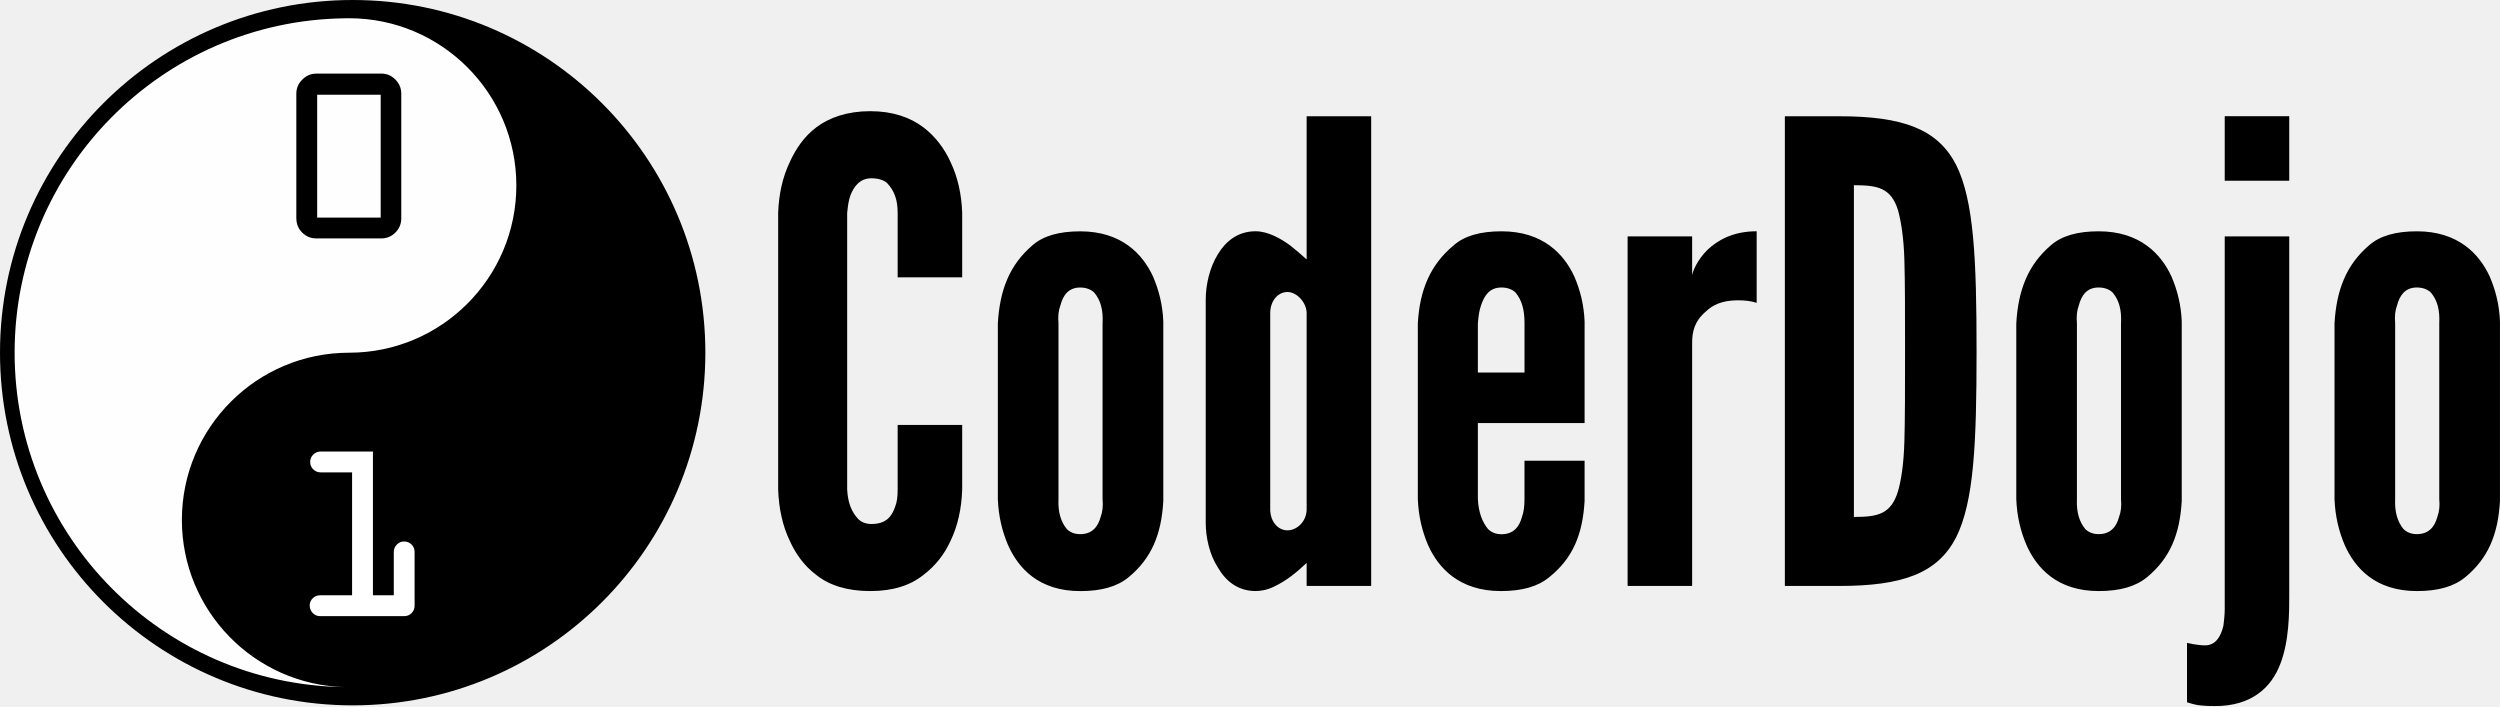
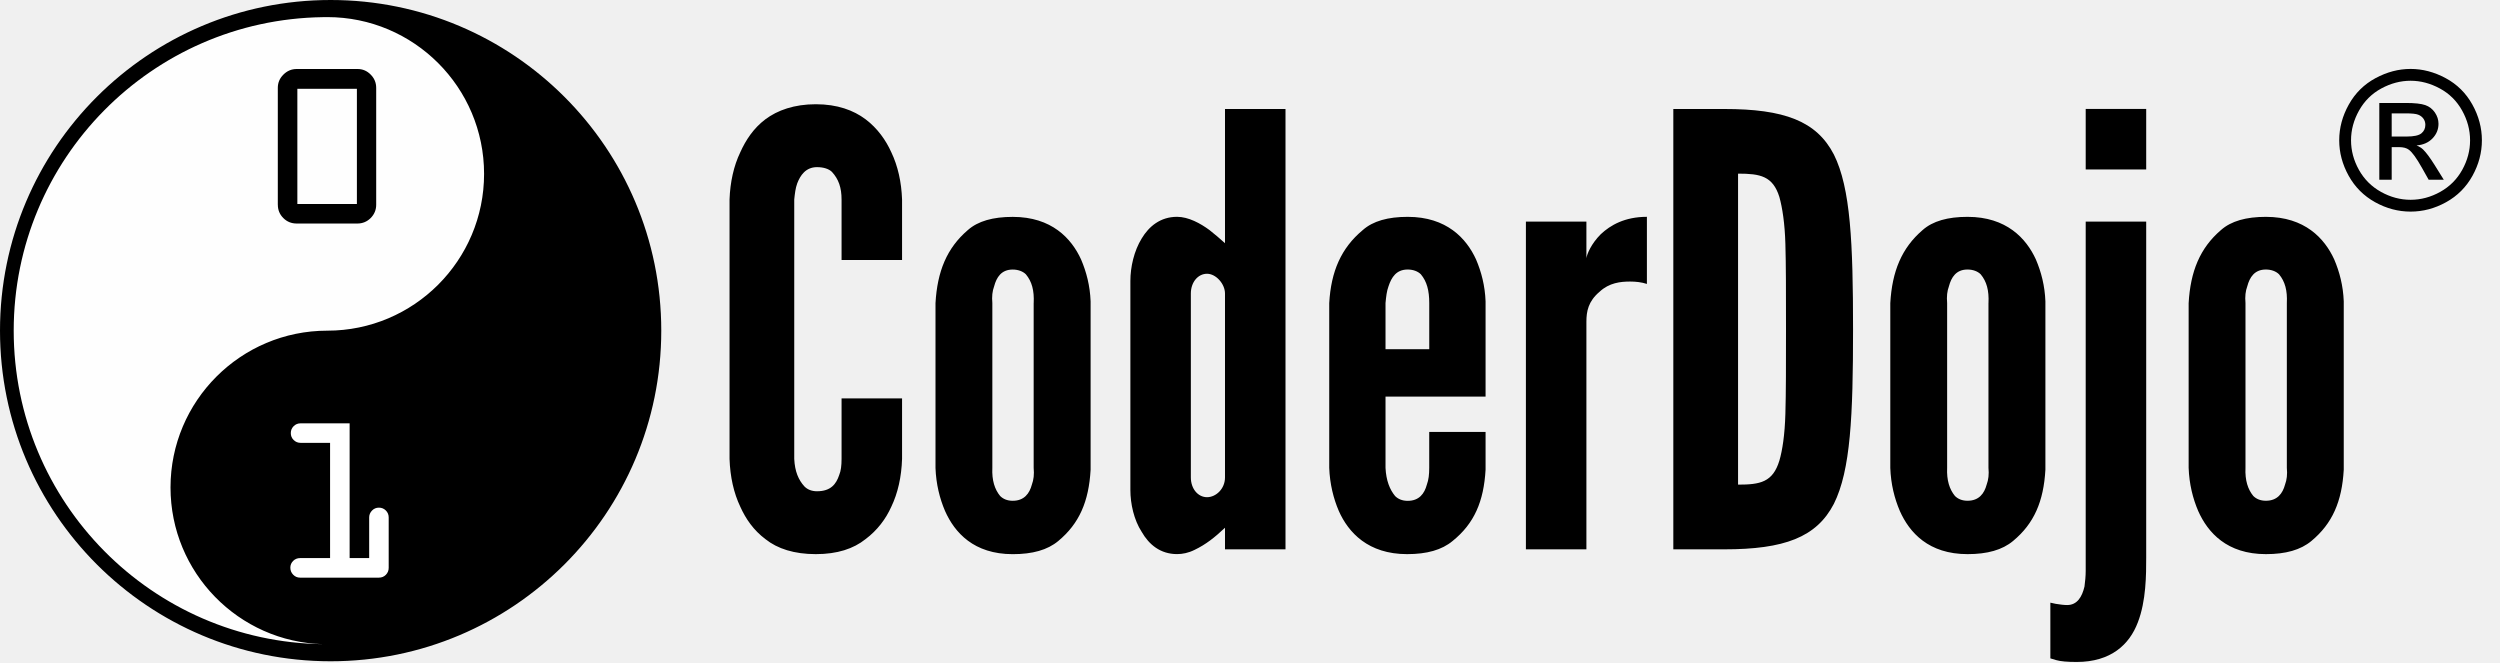
- <svg xmlns="http://www.w3.org/2000/svg" width="100%" height="100%" viewBox="0 0 315742 89184" version="1.1" xml:space="preserve" style="fill-rule:evenodd;clip-rule:evenodd;stroke-linejoin:round;stroke-miterlimit:1.414;">
+ <svg xmlns="http://www.w3.org/2000/svg" width="100%" height="100%" viewBox="0 0 3200 848" version="1.1" xml:space="preserve" style="fill-rule:evenodd;clip-rule:evenodd;stroke-linejoin:round;stroke-miterlimit:1.414;">
  <g id="Layer_x0020_1">
-     <path id="path10" d="M121521,53670.8l0,8150c-79.166,2420.83 -562.5,4600 -1454.17,6454.17c-725,1612.5 -1858.33,3150 -3470.83,4358.33c-1612.5,1287.5 -3791.67,2016.67 -6695.83,2016.67c-2908.33,0 -5166.67,-729.167 -6779.17,-2016.67c-1612.5,-1208.33 -2662.5,-2745.83 -3387.5,-4358.33c-887.5,-1854.17 -1370.83,-4033.33 -1454.17,-6454.17l0,-34945.8c83.333,-2341.67 562.5,-4520.83 1454.17,-6375c725,-1612.5 1775,-3229.17 3387.5,-4437.5c1612.5,-1208.33 3875,-2020.83 6779.17,-2020.83c2908.33,0 5083.33,812.5 6695.83,2020.83c1612.5,1212.5 2745.83,2825 3470.83,4437.5c887.5,1858.33 1375,4033.33 1454.17,6375l0,8150l-8150,0l0,-8150c0,-1612.5 -404.166,-2745.83 -1291.67,-3712.5c-404.167,-404.167 -1129.17,-645.833 -2016.67,-645.833c-1533.33,0 -2258.33,1129.17 -2662.5,2179.17c-237.5,645.834 -320.833,1375 -404.167,2183.33l0,34945.8c83.334,1691.67 566.667,2825 1375,3708.33c404.167,408.334 966.667,645.834 1691.67,645.834c1858.33,0 2583.33,-966.667 2987.5,-2179.17c237.5,-562.5 320.833,-1291.67 320.833,-2179.17l0,-8150l8150,0ZM146921,63275c-237.5,4279.17 -1529.17,7262.5 -4354.17,9604.17c-1454.17,1212.5 -3470.83,1775 -6133.33,1775c-5250,0 -7829.17,-2908.33 -9120.83,-5812.5c-725,-1691.67 -1208.33,-3629.17 -1287.5,-5808.33l0,-22195.8c241.667,-4279.17 1529.17,-7420.83 4354.17,-9841.67c1375,-1216.67 3391.67,-1779.17 6054.17,-1779.17c5245.83,0 7908.33,2908.33 9200,5729.17c725,1695.83 1208.33,3554.17 1287.5,5654.17l0,22679.2l0,-4.167ZM139254,40833.3c83.333,-1691.67 -241.667,-2904.17 -1050,-3875c-404.167,-404.166 -1050,-645.833 -1775,-645.833c-1537.5,0 -2183.33,1050 -2504.17,2258.33c-241.667,645.834 -320.833,1375 -241.667,2258.33l0,22195.8c-79.166,1691.67 325,2908.33 1050,3791.67c404.167,404.166 966.667,645.833 1695.83,645.833c1529.17,0 2258.33,-966.667 2579.17,-2179.17c241.667,-645.833 325,-1375 241.667,-2258.33l0,-22195.8l4.167,4.166ZM173175,74004.2l-8150,0l0,-2908.33c-1370.83,1291.67 -2579.17,2258.33 -4112.5,2987.5c-812.5,404.167 -1616.67,562.5 -2341.67,562.5c-2258.33,0 -3791.67,-1291.67 -4762.5,-2987.5c-1050,-1612.5 -1529.17,-3791.67 -1529.17,-5645.83l0,-28166.7c0,-1854.17 483.333,-4033.33 1529.17,-5729.17c970.834,-1612.5 2504.17,-2908.33 4762.5,-2908.33c1529.17,0 3150,887.5 4358.33,1779.17c725,562.5 1370.83,1129.17 2095.83,1775l0,-18079.2l8150,0l0,59320.8ZM165025,39541.7c0,-1291.67 -1212.5,-2662.5 -2420.83,-2662.5c-1212.5,0 -2179.17,1129.17 -2179.17,2662.5l0,24775c0,1537.5 966.667,2662.5 2179.17,2662.5c1208.33,0 2420.83,-1129.17 2420.83,-2662.5l0,-24775ZM200129,58183.3l0,5087.5c-241.667,4279.17 -1529.17,7262.5 -4437.5,9604.17c-1454.17,1212.5 -3470.83,1775 -6133.33,1775c-5245.83,0 -7908.33,-2908.33 -9200,-5812.5c-725,-1691.67 -1208.33,-3629.17 -1291.67,-5808.33l0,-22195.8c241.666,-4279.17 1612.5,-7420.83 4520.83,-9841.67c1375,-1216.67 3391.67,-1779.17 6054.17,-1779.17c5245.83,0 7908.33,2908.33 9200,5729.17c725,1695.83 1208.33,3554.17 1287.5,5654.17l0,12833.3l-13479.2,0l0,9604.17c83.333,1691.67 562.5,2908.33 1291.67,3791.67c404.166,404.167 966.666,645.833 1695.83,645.833c1533.33,0 2258.33,-966.666 2579.17,-2179.17c241.666,-645.834 320.833,-1375 320.833,-2258.33l0,-4845.83l7587.5,0l4.167,-4.167ZM186650,47045.8l5891.67,0l0,-6216.67c0,-1691.67 -320.834,-2904.17 -1129.17,-3875c-404.167,-404.167 -1050,-645.834 -1775,-645.834c-1537.5,0 -2183.33,1050 -2583.33,2258.33c-241.667,645.833 -320.834,1375 -404.167,2258.33l0,6220.83ZM221862,38250c-725,-241.667 -1529.17,-320.833 -2258.33,-320.833c-1287.5,0 -2825,162.5 -4112.5,1370.83c-1537.5,1291.67 -1779.17,2662.5 -1779.17,4033.33l0,30670.8l-8150,0l0,-44150l8150,0l0,4925c83.333,-562.5 645.833,-1937.5 1937.5,-3229.17c1291.67,-1212.5 3229.17,-2341.67 6212.5,-2341.67l0,9041.67ZM225421,74004.2l0,-59320.8l6862.5,0c8066.67,0 12429.2,1612.5 14766.7,6133.33c2258.33,4520.83 2583.33,11945.8 2583.33,23566.7c0,11620.8 -325,18966.7 -2583.33,23487.5c-2337.5,4520.83 -6700,6133.33 -14766.7,6133.33l-6862.5,0ZM234142,65287.5c2983.33,0 4679.17,-325 5566.67,-3233.33c404.167,-1370.83 729.167,-3470.83 808.334,-6295.83c83.333,-2825 83.333,-6616.67 83.333,-11462.5c0,-4841.67 0,-8633.33 -83.333,-11462.5c-79.167,-2741.67 -404.167,-4841.67 -808.334,-6295.83c-883.333,-2825 -2579.17,-3145.83 -5566.67,-3145.83l0,41895.8ZM275546,63270.8c-237.5,4279.17 -1529.17,7262.5 -4354.17,9604.17c-1454.17,1212.5 -3470.83,1775 -6133.33,1775c-5250,0 -7829.17,-2908.33 -9120.83,-5812.5c-725,-1691.67 -1212.5,-3629.17 -1287.5,-5808.33l0,-22195.8c241.667,-4279.17 1533.33,-7420.83 4354.17,-9841.67c1375,-1216.67 3391.67,-1779.17 6054.17,-1779.17c5245.83,0 7908.33,2908.33 9200,5729.17c725,1695.83 1208.33,3554.17 1287.5,5654.17l0,22679.2l0,-4.167ZM267879,40829.2c83.333,-1691.67 -241.667,-2904.17 -1050,-3875c-404.167,-404.167 -1050,-645.834 -1775,-645.834c-1537.5,0 -2183.33,1050 -2504.17,2258.33c-241.667,645.833 -320.833,1375 -241.667,2258.33l0,22195.8c-79.166,1691.67 325,2908.33 1050,3791.67c404.167,404.167 966.667,645.833 1695.83,645.833c1533.33,0 2258.33,-966.666 2579.17,-2179.17c241.667,-645.834 325,-1375 241.667,-2258.33l0,-22195.8l4.167,4.167ZM280975,14679.2l8150,0l0,8150l-8150,0l0,-8150ZM289125,29854.2l0,45275c0,2258.33 0,5812.5 -1129.17,8720.83c-1129.17,2983.33 -3629.17,5325 -8233.33,5325c-1287.5,0 -2179.17,-83.333 -2741.67,-241.667c-325,-83.333 -562.5,-162.5 -808.333,-241.666l0,-7504.17c241.667,79.167 483.333,79.167 725,158.333c562.5,83.334 1050,162.5 1537.5,162.5c1370.83,0 2016.67,-1129.17 2337.5,-2500c83.333,-645.833 162.5,-1375 162.5,-2100c0,-729.166 0,-1375 0,-1858.33l0,-45195.8l8150,0ZM315738,63270.8c-237.5,4279.17 -1533.33,7262.5 -4354.17,9604.17c-1454.17,1212.5 -3470.83,1775 -6133.33,1775c-5250,0 -7829.17,-2908.33 -9120.83,-5812.5c-725,-1691.67 -1208.33,-3629.17 -1287.5,-5808.33l0,-22195.8c241.666,-4279.17 1529.17,-7420.83 4354.17,-9841.67c1375,-1216.67 3391.67,-1779.17 6054.17,-1779.17c5245.83,0 7908.33,2908.33 9200,5729.17c725,1695.83 1208.33,3554.17 1287.5,5654.17l0,22679.2l0,-4.167ZM308071,40829.2c83.334,-1691.67 -241.666,-2904.17 -1050,-3875c-404.166,-404.167 -1050,-645.834 -1775,-645.834c-1533.33,0 -2183.33,1050 -2504.17,2258.33c-241.667,645.833 -320.834,1375 -241.667,2258.33l0,22195.8c-79.167,1691.67 325,2908.33 1050,3791.67c404.167,404.167 966.667,645.833 1695.83,645.833c1533.33,0 2258.33,-966.666 2583.33,-2179.17c241.666,-645.834 325,-1375 241.666,-2258.33l0,-22195.8l0,4.167Z" style="fill:#000;" />
-     <g id="_833871744_">
-       <circle id="circle13" cx="44358.3" cy="44541.7" r="43679.2" style="fill:#fefefe;" />
-       <path id="path15" d="M44541.7,0c24600,0 44541.7,19941.7 44541.7,44541.7c0,24600 -19941.7,44541.7 -44541.7,44541.7c-24600,0 -44541.7,-19941.7 -44541.7,-44541.7c0,-24600 19941.7,-44541.7 44541.7,-44541.7ZM44091.7,2304.17c-208.334,0 -416.667,4.166 -625,8.333c-23033.3,333.333 -41620.8,19125 -41620.8,42233.3c0,23137.5 18629.2,41941.7 41700,42233.3c-11408.3,-287.5 -20575,-9637.5 -20575,-21112.5c0,-11658.3 9462.5,-21120.8 21120.8,-21120.8c11658.3,0 21120.8,-9462.5 21120.8,-21120.8c0,-11658.3 -9462.5,-21120.8 -21120.8,-21120.8Z" style="fill:#000;" />
-       <path id="path17" d="M37425,27579.2l0,-15745.8c0,-687.5 250,-1283.33 754.167,-1783.33c500,-500 1095.83,-754.167 1787.5,-754.167l8208.33,0c679.167,0 1266.67,250 1762.5,754.167c495.833,500 741.667,1095.83 741.667,1783.33l0,15745.8c0,700 -250,1295.83 -741.667,1791.67c-495.833,495.834 -1095.83,741.667 -1795.83,741.667l-8175,0c-708.334,0 -1312.5,-245.833 -1804.17,-741.667c-491.667,-495.833 -733.333,-1091.67 -733.333,-1791.67l-4.167,0ZM48079.2,27483.3l0,-15520.8l-8020.83,0l0,15520.8l8020.83,0Z" style="fill:#000;" />
-       <path id="path19" d="M40425,75179.2l4041.67,0l0,-15520.8l-3975,0c-366.667,0 -675,-129.166 -933.334,-383.333c-258.333,-254.167 -383.333,-566.667 -383.333,-933.333c0,-362.5 129.167,-675 383.333,-929.167c254.167,-254.167 566.667,-383.333 933.334,-383.333l6608.33,0l0,18154.2l2633.33,0l0,-5479.17c0,-354.167 129.167,-662.5 383.334,-925c254.166,-262.5 566.666,-391.667 929.166,-391.667c366.667,0 679.167,129.167 933.334,383.333c254.166,258.334 383.333,566.667 383.333,933.334l0,6795.83c0,366.667 -129.167,679.167 -383.333,937.5c-254.167,254.167 -562.5,379.167 -933.334,379.167l-10620.8,0c-366.667,0 -675,-133.334 -929.167,-395.834c-258.333,-266.666 -383.333,-583.333 -383.333,-950c0,-354.166 129.167,-658.333 383.333,-912.5c254.167,-250 566.667,-375 929.167,-375l0,-4.166Z" style="fill:#fff;" />
+     <path id="path10" d="M1154.64,509.956l0,77.437c-0.753,23.002 -5.345,43.707 -13.817,61.325c-6.889,15.321 -17.657,29.93 -32.978,41.411c-15.322,12.233 -36.027,19.161 -63.621,19.161c-27.634,0 -49.092,-6.928 -64.413,-19.161c-15.321,-11.481 -25.298,-26.09 -32.186,-41.411c-8.433,-17.618 -13.025,-38.323 -13.817,-61.325l0,-332.039c0.792,-22.249 5.344,-42.955 13.817,-60.572c6.888,-15.322 16.865,-30.682 32.186,-42.163c15.321,-11.481 36.819,-19.201 64.413,-19.201c27.633,0 48.299,7.72 63.621,19.201c15.321,11.52 26.089,26.841 32.978,42.163c8.432,17.657 13.064,38.323 13.817,60.572l0,77.438l-77.438,0l0,-77.438c0,-15.321 -3.84,-26.09 -12.273,-35.274c-3.84,-3.841 -10.729,-6.137 -19.161,-6.137c-14.569,0 -21.458,10.729 -25.298,20.706c-2.257,6.136 -3.049,13.064 -3.84,20.745l0,332.039c0.791,16.073 5.384,26.842 13.064,35.235c3.84,3.88 9.185,6.136 16.074,6.136c17.657,0 24.545,-9.185 28.386,-20.705c2.256,-5.345 3.048,-12.273 3.048,-20.706l0,-77.437l77.438,0l0,0Zm241.339,91.254c-2.257,40.659 -14.529,69.005 -41.371,91.255c-13.817,11.521 -32.979,16.865 -58.276,16.865c-49.884,0 -74.39,-27.633 -86.662,-55.228c-6.889,-16.073 -11.482,-34.482 -12.234,-55.188l0,-210.894c2.296,-40.659 14.53,-70.51 41.372,-93.511c13.064,-11.56 32.226,-16.905 57.524,-16.905c49.843,0 75.141,27.634 87.414,54.436c6.888,16.113 11.481,33.77 12.233,53.723l0,215.488l0,-0.04l0,-0.001Zm-72.848,-213.23c0.791,-16.074 -2.297,-27.595 -9.977,-36.819c-3.84,-3.84 -9.977,-6.136 -16.865,-6.136c-14.609,0 -20.745,9.976 -23.794,21.457c-2.296,6.137 -3.048,13.065 -2.296,21.458l0,210.894c-0.752,16.074 3.088,27.634 9.977,36.027c3.84,3.84 9.185,6.137 16.113,6.137c14.529,0 21.457,-9.185 24.506,-20.706c2.296,-6.136 3.088,-13.065 2.296,-21.458l0,-210.894l0.04,0.04l0,0Zm322.302,315.174l-77.438,0l0,-27.633c-13.025,12.273 -24.506,21.457 -39.075,28.386c-7.72,3.84 -15.361,5.344 -22.25,5.344c-21.457,0 -36.026,-12.273 -45.251,-28.386c-9.976,-15.321 -14.529,-36.026 -14.529,-53.644l0,-267.627c0,-17.617 4.592,-38.323 14.529,-54.436c9.225,-15.321 23.794,-27.634 45.251,-27.634c14.53,0 29.93,8.433 41.411,16.905c6.889,5.345 13.025,10.729 19.914,16.866l0,-171.781l77.438,0l0,563.64l0,0Zm-77.438,-327.447c0,-12.272 -11.521,-25.297 -23.002,-25.297c-11.52,0 -20.705,10.728 -20.705,25.297l0,235.401c0,14.609 9.185,25.298 20.705,25.298c11.481,0 23.002,-10.729 23.002,-25.298l0,-235.401Zm333.542,177.124l0,48.34c-2.296,40.658 -14.529,69.005 -42.163,91.254c-13.817,11.521 -32.978,16.865 -58.276,16.865c-49.843,0 -75.141,-27.633 -87.414,-55.227c-6.889,-16.074 -11.481,-34.483 -12.273,-55.189l0,-210.894c2.296,-40.659 15.321,-70.509 42.955,-93.511c13.065,-11.56 32.226,-16.905 57.524,-16.905c49.843,0 75.141,27.634 87.414,54.436c6.889,16.113 11.481,33.77 12.233,53.723l0,121.937l-128.073,0l0,91.254c0.792,16.074 5.345,27.634 12.273,36.027c3.84,3.84 9.185,6.136 16.113,6.136c14.569,0 21.458,-9.185 24.506,-20.705c2.296,-6.137 3.049,-13.065 3.049,-21.458l0,-46.043l72.093,0l0.039,-0.039l0,-0.001Zm-128.071,-105.823l55.98,0l0,-59.068c0,-16.074 -3.048,-27.594 -10.729,-36.819c-3.84,-3.84 -9.976,-6.136 -16.865,-6.136c-14.609,0 -20.745,9.977 -24.546,21.458c-2.296,6.136 -3.048,13.064 -3.84,21.457l0,59.108l0,0Zm334.569,-83.574c-6.889,-2.296 -14.53,-3.048 -21.458,-3.048c-12.233,0 -26.842,1.544 -39.075,13.025c-14.609,12.273 -16.905,25.298 -16.905,38.323l0,291.42l-77.438,0l0,-419.494l77.438,0l0,46.796c0.792,-5.345 6.136,-18.41 18.409,-30.683c12.273,-11.52 30.682,-22.249 59.029,-22.249l0,85.91Zm33.816,339.72l0,-563.639l65.204,0c76.646,0 118.097,15.321 140.306,58.276c21.458,42.955 24.546,113.504 24.546,223.92c0,110.416 -3.088,180.213 -24.546,223.168c-22.209,42.955 -63.66,58.276 -140.306,58.276l-65.204,0l0,-0.001Zm82.863,-82.822c28.346,0 44.459,-3.088 52.892,-30.721c3.84,-13.025 6.928,-32.979 7.68,-59.82c0.792,-26.842 0.792,-62.869 0.792,-108.912c0,-46.003 0,-82.03 -0.792,-108.911c-0.752,-26.051 -3.84,-46.004 -7.68,-59.821c-8.393,-26.841 -24.507,-29.89 -52.892,-29.89l0,398.075Zm393.402,-19.161c-2.257,40.658 -14.53,69.005 -41.372,91.254c-13.817,11.521 -32.978,16.865 -58.276,16.865c-49.883,0 -74.389,-27.633 -86.662,-55.227c-6.888,-16.074 -11.52,-34.483 -12.233,-55.189l0,-210.894c2.296,-40.659 14.569,-70.509 41.371,-93.511c13.065,-11.56 32.226,-16.905 57.524,-16.905c49.844,0 75.142,27.634 87.415,54.436c6.888,16.113 11.481,33.77 12.233,53.723l0,215.488l0,-0.04l0,0Zm-72.849,-213.23c0.792,-16.074 -2.296,-27.594 -9.976,-36.819c-3.841,-3.84 -9.977,-6.136 -16.866,-6.136c-14.608,0 -20.745,9.976 -23.793,21.457c-2.296,6.137 -3.048,13.065 -2.296,21.458l0,210.894c-0.752,16.074 3.088,27.634 9.976,36.027c3.841,3.84 9.185,6.137 16.113,6.137c14.569,0 21.458,-9.185 24.506,-20.706c2.297,-6.136 3.088,-13.065 2.297,-21.458l0,-210.894l0.039,0.04l0,0Zm124.433,-248.466l77.437,0l0,77.438l-77.437,0l0,-77.438Zm77.437,144.186l0,430.183c0,21.457 0,55.227 -10.729,82.861c-10.729,28.346 -34.482,50.596 -78.229,50.596c-12.233,0 -20.706,-0.792 -26.05,-2.296c-3.088,-0.792 -5.345,-1.544 -7.681,-2.297l0,-71.301c2.297,0.752 4.593,0.752 6.889,1.505c5.345,0.791 9.977,1.544 14.609,1.544c13.025,0 19.161,-10.729 22.21,-23.754c0.791,-6.137 1.544,-13.065 1.544,-19.953c0,-6.929 0,-13.065 0,-17.658l0,-429.43l77.437,0l0,0Zm252.865,317.51c-2.257,40.658 -14.569,69.005 -41.371,91.254c-13.817,11.521 -32.979,16.865 -58.277,16.865c-49.883,0 -74.389,-27.633 -86.662,-55.227c-6.888,-16.074 -11.481,-34.483 -12.233,-55.189l0,-210.894c2.296,-40.659 14.53,-70.509 41.372,-93.511c13.064,-11.56 32.226,-16.905 57.524,-16.905c49.843,0 75.141,27.634 87.414,54.436c6.888,16.113 11.481,33.77 12.233,53.723l0,215.488l0,-0.04l0,0Zm-72.848,-213.23c0.791,-16.074 -2.297,-27.594 -9.977,-36.819c-3.84,-3.84 -9.977,-6.136 -16.865,-6.136c-14.569,0 -20.745,9.976 -23.794,21.457c-2.296,6.137 -3.048,13.065 -2.296,21.458l0,210.894c-0.752,16.074 3.088,27.634 9.977,36.027c3.84,3.84 9.184,6.137 16.113,6.137c14.569,0 21.457,-9.185 24.545,-20.706c2.296,-6.136 3.088,-13.065 2.296,-21.458l0,-210.894l0,0.04l0.001,0Z" />
+     <g id="__833871744_">
+       <circle id="circle13" cx="421.473" cy="423.215" r="415.02" style="fill:#fefefe;" />
+       <path id="path15" d="M423.215,0c233.738,0 423.215,189.477 423.215,423.215c0,233.738 -189.477,423.215 -423.215,423.215c-233.738,0 -423.215,-189.477 -423.215,-423.215c0,-233.738 189.477,-423.215 423.215,-423.215Zm-4.276,21.893c-1.979,0 -3.959,0.04 -5.938,0.079c-218.852,3.168 -395.462,181.717 -395.462,401.282c0,219.842 177.006,398.511 396.214,401.282c-108.396,-2.732 -195.494,-91.571 -195.494,-200.602c0,-110.771 89.909,-200.68 200.68,-200.68c110.772,0 200.681,-89.908 200.681,-200.68c0,-110.772 -89.909,-200.681 -200.681,-200.681l0,0Z" />
+       <path id="path17" d="M355.595,262.045l0,-149.609c0,-6.533 2.376,-12.194 7.166,-16.945c4.751,-4.751 10.412,-7.166 16.984,-7.166l77.992,0c6.453,0 12.035,2.376 16.747,7.166c4.711,4.751 7.047,10.412 7.047,16.945l0,149.609c0,6.651 -2.376,12.312 -7.047,17.024c-4.712,4.711 -10.413,7.047 -17.064,7.047l-77.675,0c-6.73,0 -12.471,-2.336 -17.142,-7.047c-4.672,-4.711 -6.968,-10.373 -6.968,-17.024l-0.04,0l0,0Zm101.232,-0.911l0,-147.472l-76.21,0l0,147.472l76.21,0Z" />
+       <path id="path19" d="M384.1,714.319l38.402,0l0,-147.472l-37.768,0c-3.484,0 -6.414,-1.227 -8.869,-3.642c-2.454,-2.415 -3.642,-5.384 -3.642,-8.868c0,-3.444 1.227,-6.414 3.642,-8.829c2.415,-2.415 5.385,-3.642 8.869,-3.642l62.789,0l0,172.493l25.021,0l0,-52.061c0,-3.365 1.227,-6.294 3.642,-8.788c2.415,-2.495 5.384,-3.722 8.828,-3.722c3.484,0 6.454,1.227 8.869,3.642c2.415,2.455 3.642,5.385 3.642,8.868l0,64.571c0,3.484 -1.227,6.453 -3.642,8.908c-2.415,2.415 -5.345,3.603 -8.869,3.603l-100.914,0c-3.484,0 -6.413,-1.267 -8.828,-3.761c-2.455,-2.534 -3.642,-5.543 -3.642,-9.027c0,-3.365 1.227,-6.255 3.642,-8.67c2.415,-2.375 5.384,-3.563 8.828,-3.563l0,-0.04l0,0Z" style="fill:#fff;" />
    </g>
+     <path d="M3085.57,88.229c15.33,0 30.297,3.934 44.901,11.8c14.604,7.867 25.98,19.123 34.129,33.767c8.149,14.644 12.224,29.913 12.224,45.808c0,15.733 -4.014,30.862 -12.042,45.385c-8.028,14.523 -19.284,25.798 -33.766,33.826c-14.483,8.029 -29.632,12.043 -45.446,12.043c-15.814,0 -30.962,-4.014 -45.445,-12.043c-14.483,-8.028 -25.758,-19.303 -33.827,-33.826c-8.068,-14.523 -12.102,-29.652 -12.102,-45.385c0,-15.895 4.094,-31.164 12.284,-45.808c8.189,-14.644 19.586,-25.9 34.19,-33.767c14.604,-7.866 29.57,-11.8 44.9,-11.8Zm0,15.129c-12.828,0 -25.314,3.288 -37.457,9.863c-12.143,6.576 -21.644,15.976 -28.502,28.199c-6.858,12.224 -10.287,24.952 -10.287,38.184c0,13.151 3.369,25.758 10.106,37.821c6.737,12.062 16.157,21.462 28.259,28.199c12.103,6.737 24.73,10.105 37.881,10.105c13.152,0 25.779,-3.368 37.881,-10.105c12.103,-6.737 21.503,-16.137 28.2,-28.199c6.696,-12.063 10.045,-24.67 10.045,-37.821c0,-13.232 -3.409,-25.96 -10.227,-38.184c-6.818,-12.223 -16.318,-21.623 -28.502,-28.199c-12.183,-6.575 -24.649,-9.863 -37.397,-9.863Zm-40.059,126.714l0,-98.273l33.766,0c11.538,0 19.889,0.907 25.052,2.723c5.164,1.815 9.279,4.982 12.345,9.5c3.066,4.519 4.599,9.319 4.599,14.402c0,7.181 -2.562,13.434 -7.685,18.759c-5.124,5.326 -11.921,8.311 -20.393,8.956c3.469,1.453 6.253,3.187 8.351,5.205c3.953,3.872 8.794,10.367 14.523,19.485l11.981,19.243l-19.364,0l-8.714,-15.492c-6.858,-12.183 -12.385,-19.807 -16.58,-22.873c-2.905,-2.26 -7.141,-3.389 -12.708,-3.389l-9.319,0l0,41.754l-15.854,0Zm15.854,-55.309l19.243,0c9.198,0 15.471,-1.372 18.82,-4.115c3.348,-2.743 5.022,-6.374 5.022,-10.892c0,-2.905 -0.806,-5.507 -2.42,-7.806c-1.614,-2.3 -3.853,-4.014 -6.717,-5.144c-2.864,-1.13 -8.169,-1.694 -15.915,-1.694l-18.033,0l0,29.651Z" style="fill-rule:nonzero;" />
  </g>
</svg>
